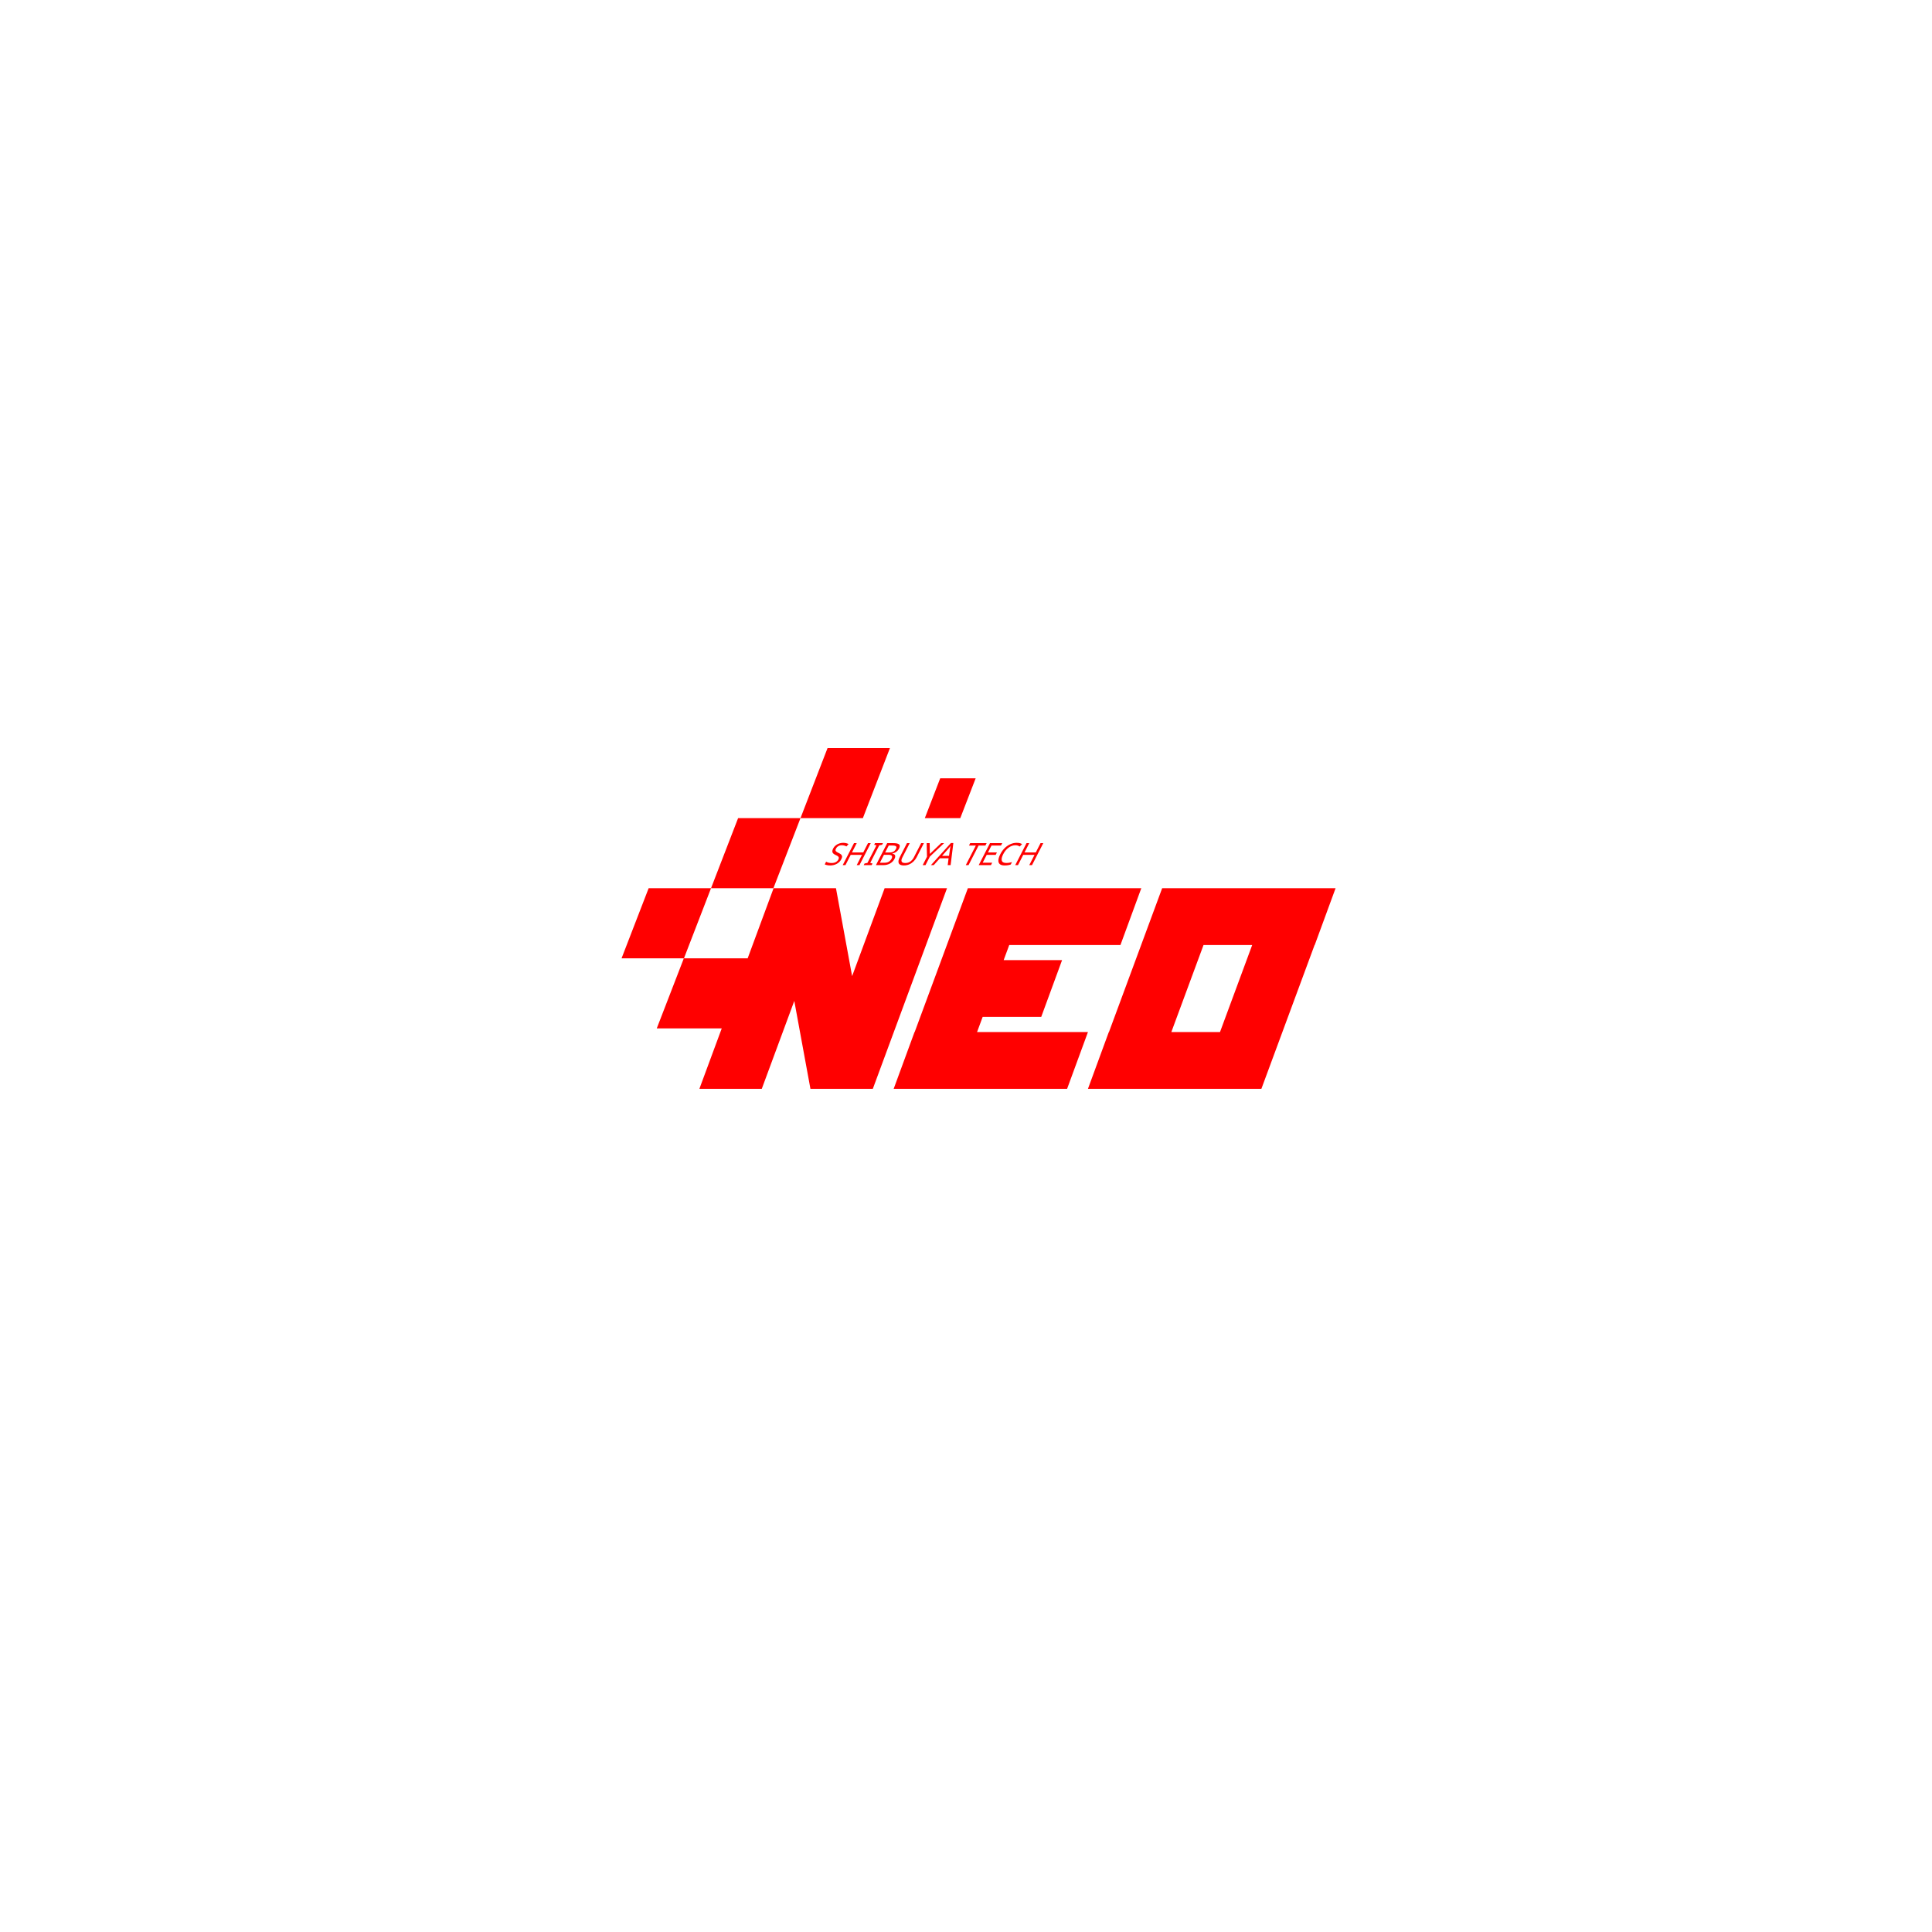
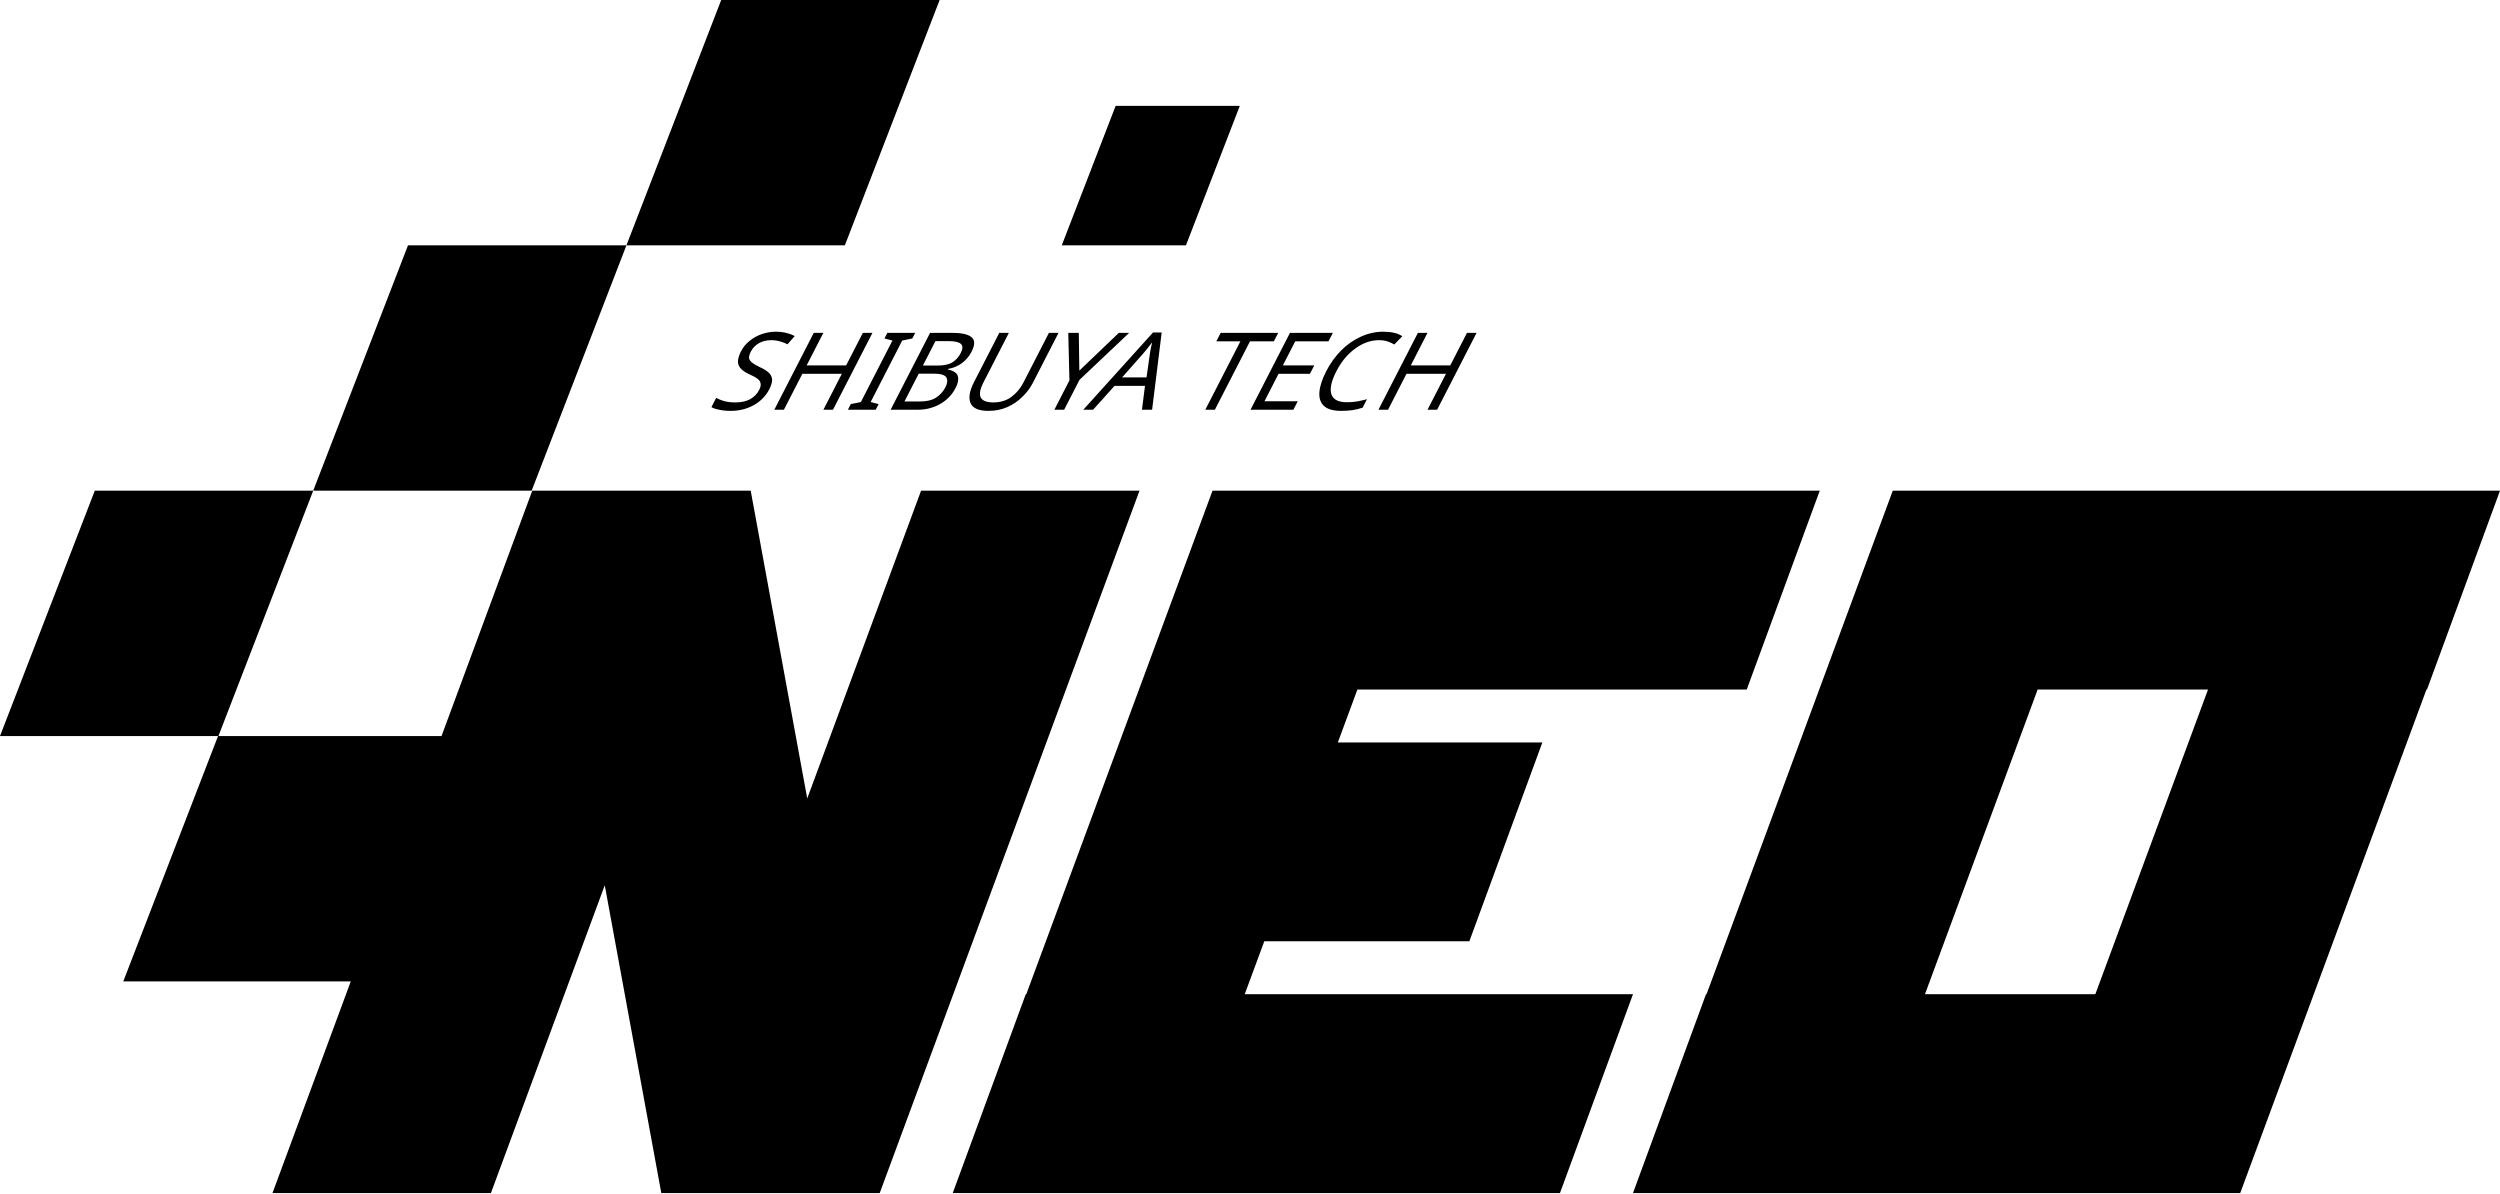
- <svg xmlns="http://www.w3.org/2000/svg" version="1.1" x="0" y="0" viewBox="0 0 500 500" id="svg-neo">
-   <style>
- 		polygon, path, text {
- 			
- 			fill: red;
- 		}
- 	</style>
-   <g id="OBJECTS" transform="translate(-90, -80) scale(1)">
-     <polygon points="318.941,309.873 310.527,332.622 306.348,309.873 290.203,309.873 283.496,328.008 267.006,328.008 274.012,309.873 257.867,309.873 250.861,328.008 266.978,328.008 259.973,346.142 276.788,346.142 271.002,361.787 287.147,361.787 295.561,339.038 299.74,361.787 315.885,361.787 335.086,309.873" />
-     <polygon points="297.162,291.739 281.017,291.739 274.012,309.873 290.156,309.873" />
-     <polygon points="320.313,273.604 304.168,273.604 297.162,291.739 313.307,291.739" />
-     <polygon points="342.5,281.43 333.322,281.43 329.34,291.739 338.518,291.739" />
-     <path d="M435.646,309.873h-16.145h-12.593h-16.145l-13.765,37.217h-0.039l-5.397,14.697h16.145H400.3 h16.145l13.765-37.217h0.039L435.646,309.873z M405.736,347.09h-12.593l8.329-22.52h12.593L405.736,347.09z" />
-     <polygon points="342.863,347.09 344.309,343.179 359.466,343.179 364.863,328.482 349.745,328.482 351.192,324.57 379.969,324.57 385.366,309.873 356.628,309.873 340.483,309.873 326.718,347.09 326.679,347.09 321.282,361.787 337.427,361.787 366.165,361.787 371.562,347.09" />
+ <svg xmlns="http://www.w3.org/2000/svg" version="1.1" x="0" y="0" viewBox="0 0 200 95.444" id="neo-svg" width="200" height="95.444">
+   <defs id="defs5" />
+   <g id="OBJECTS" transform="matrix(1.082339,0,0,1.082339,-271.5166,-296.1322)">
+     <polygon points="310.527,332.622 306.348,309.873 290.203,309.873 283.496,328.008 267.006,328.008 274.012,309.873 257.867,309.873 250.861,328.008 266.978,328.008 259.973,346.142 276.788,346.142 271.002,361.787 287.147,361.787 295.561,339.038 299.74,361.787 315.885,361.787 335.086,309.873 318.941,309.873 " id="polygon1" />
+     <polygon points="290.156,309.873 297.162,291.739 281.017,291.739 274.012,309.873 " id="polygon2" />
+     <polygon points="313.307,291.739 320.313,273.604 304.168,273.604 297.162,291.739 " id="polygon3" />
+     <polygon points="338.518,291.739 342.5,281.43 333.322,281.43 329.34,291.739 " id="polygon4" />
+     <path d="m 435.646,309.873 h -16.145 -12.593 -16.145 l -13.765,37.217 h -0.039 l -5.397,14.697 h 16.145 12.593 16.145 L 430.21,324.57 h 0.039 z m -29.91,37.217 h -12.593 l 8.329,-22.52 h 12.593 z" id="path4" />
+     <polygon points="385.366,309.873 356.628,309.873 340.483,309.873 326.718,347.09 326.679,347.09 321.282,361.787 337.427,361.787 366.165,361.787 371.562,347.09 342.863,347.09 344.309,343.179 359.466,343.179 364.863,328.482 349.745,328.482 351.192,324.57 379.969,324.57 " id="polygon5" />
  </g>
-   <g id="TEXT" transform="translate(-90, -80) scale(1)">
-     <text transform="matrix(0.8896 0 -0.4566 0.8896 302.9429 303.8903)" style="font-family:'Roboto-Black'; font-size:8.948px;">SHIBUYA TECH</text>
+   <g id="TEXT" transform="matrix(1.082339,0,0,1.082339,-271.5166,-296.1322)">
+     <text transform="matrix(0.8896,0,-0.4566,0.8896,302.9429,303.8903)" style="font-size:8.948px;font-family:Roboto-Black" id="text5">SHIBUYA TECH</text>
  </g>
</svg>
